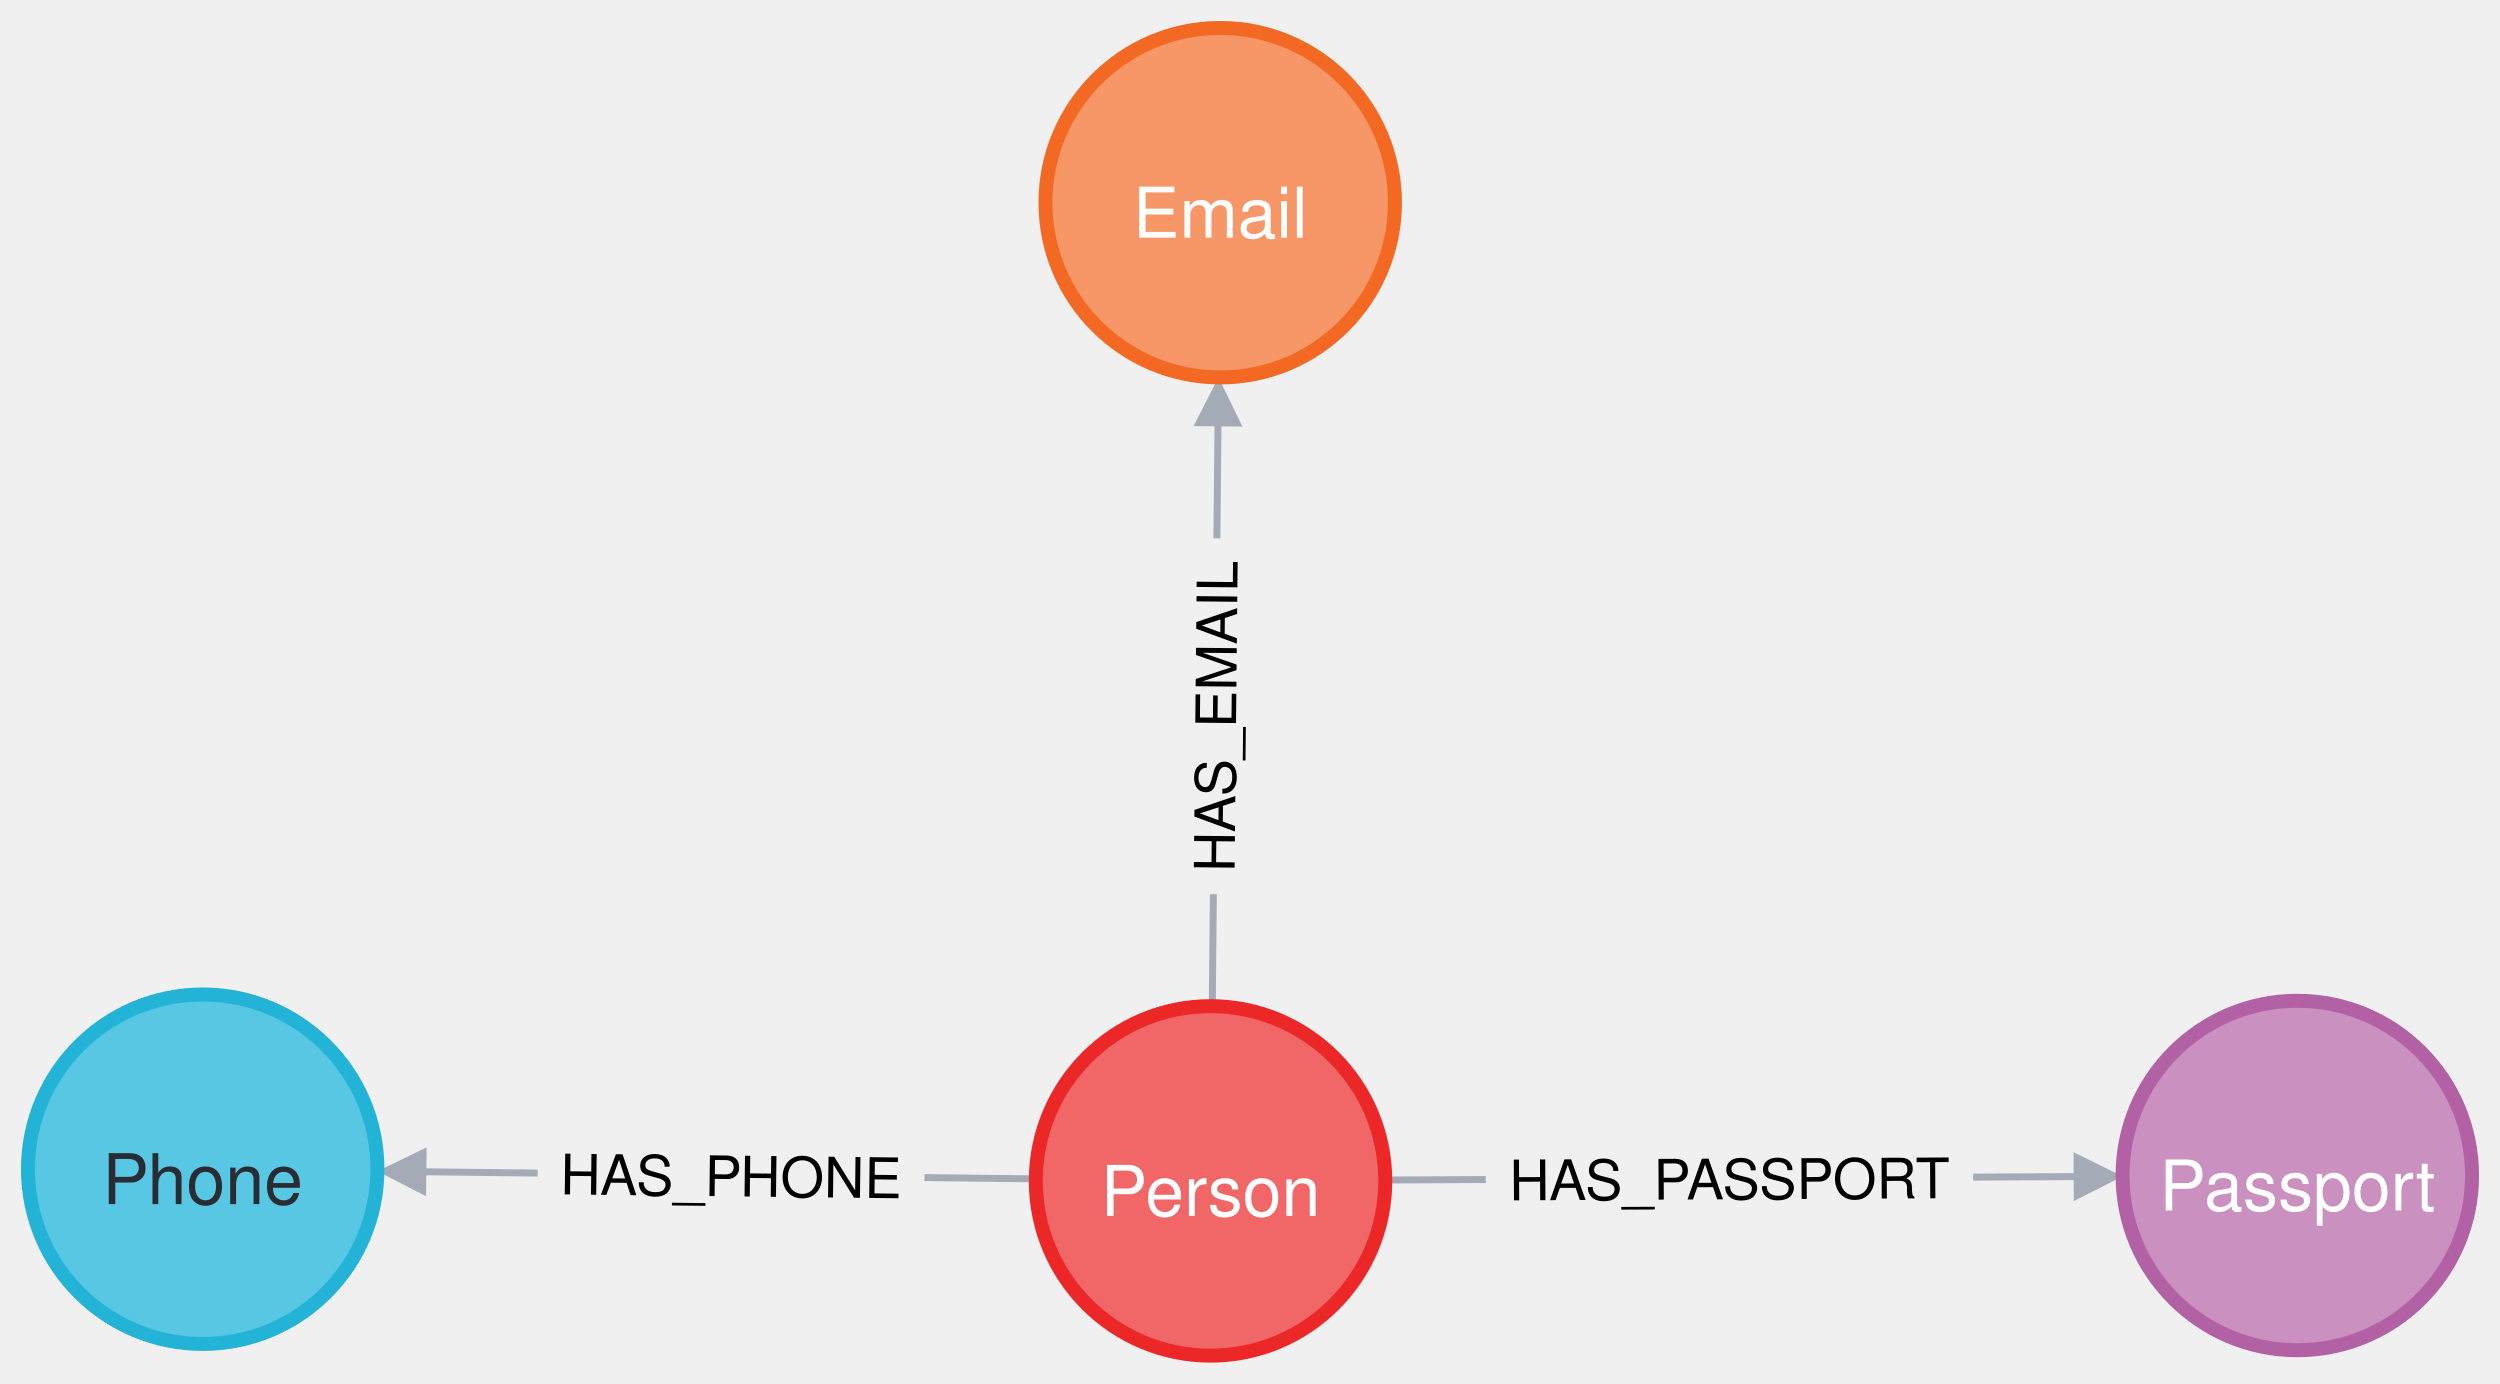
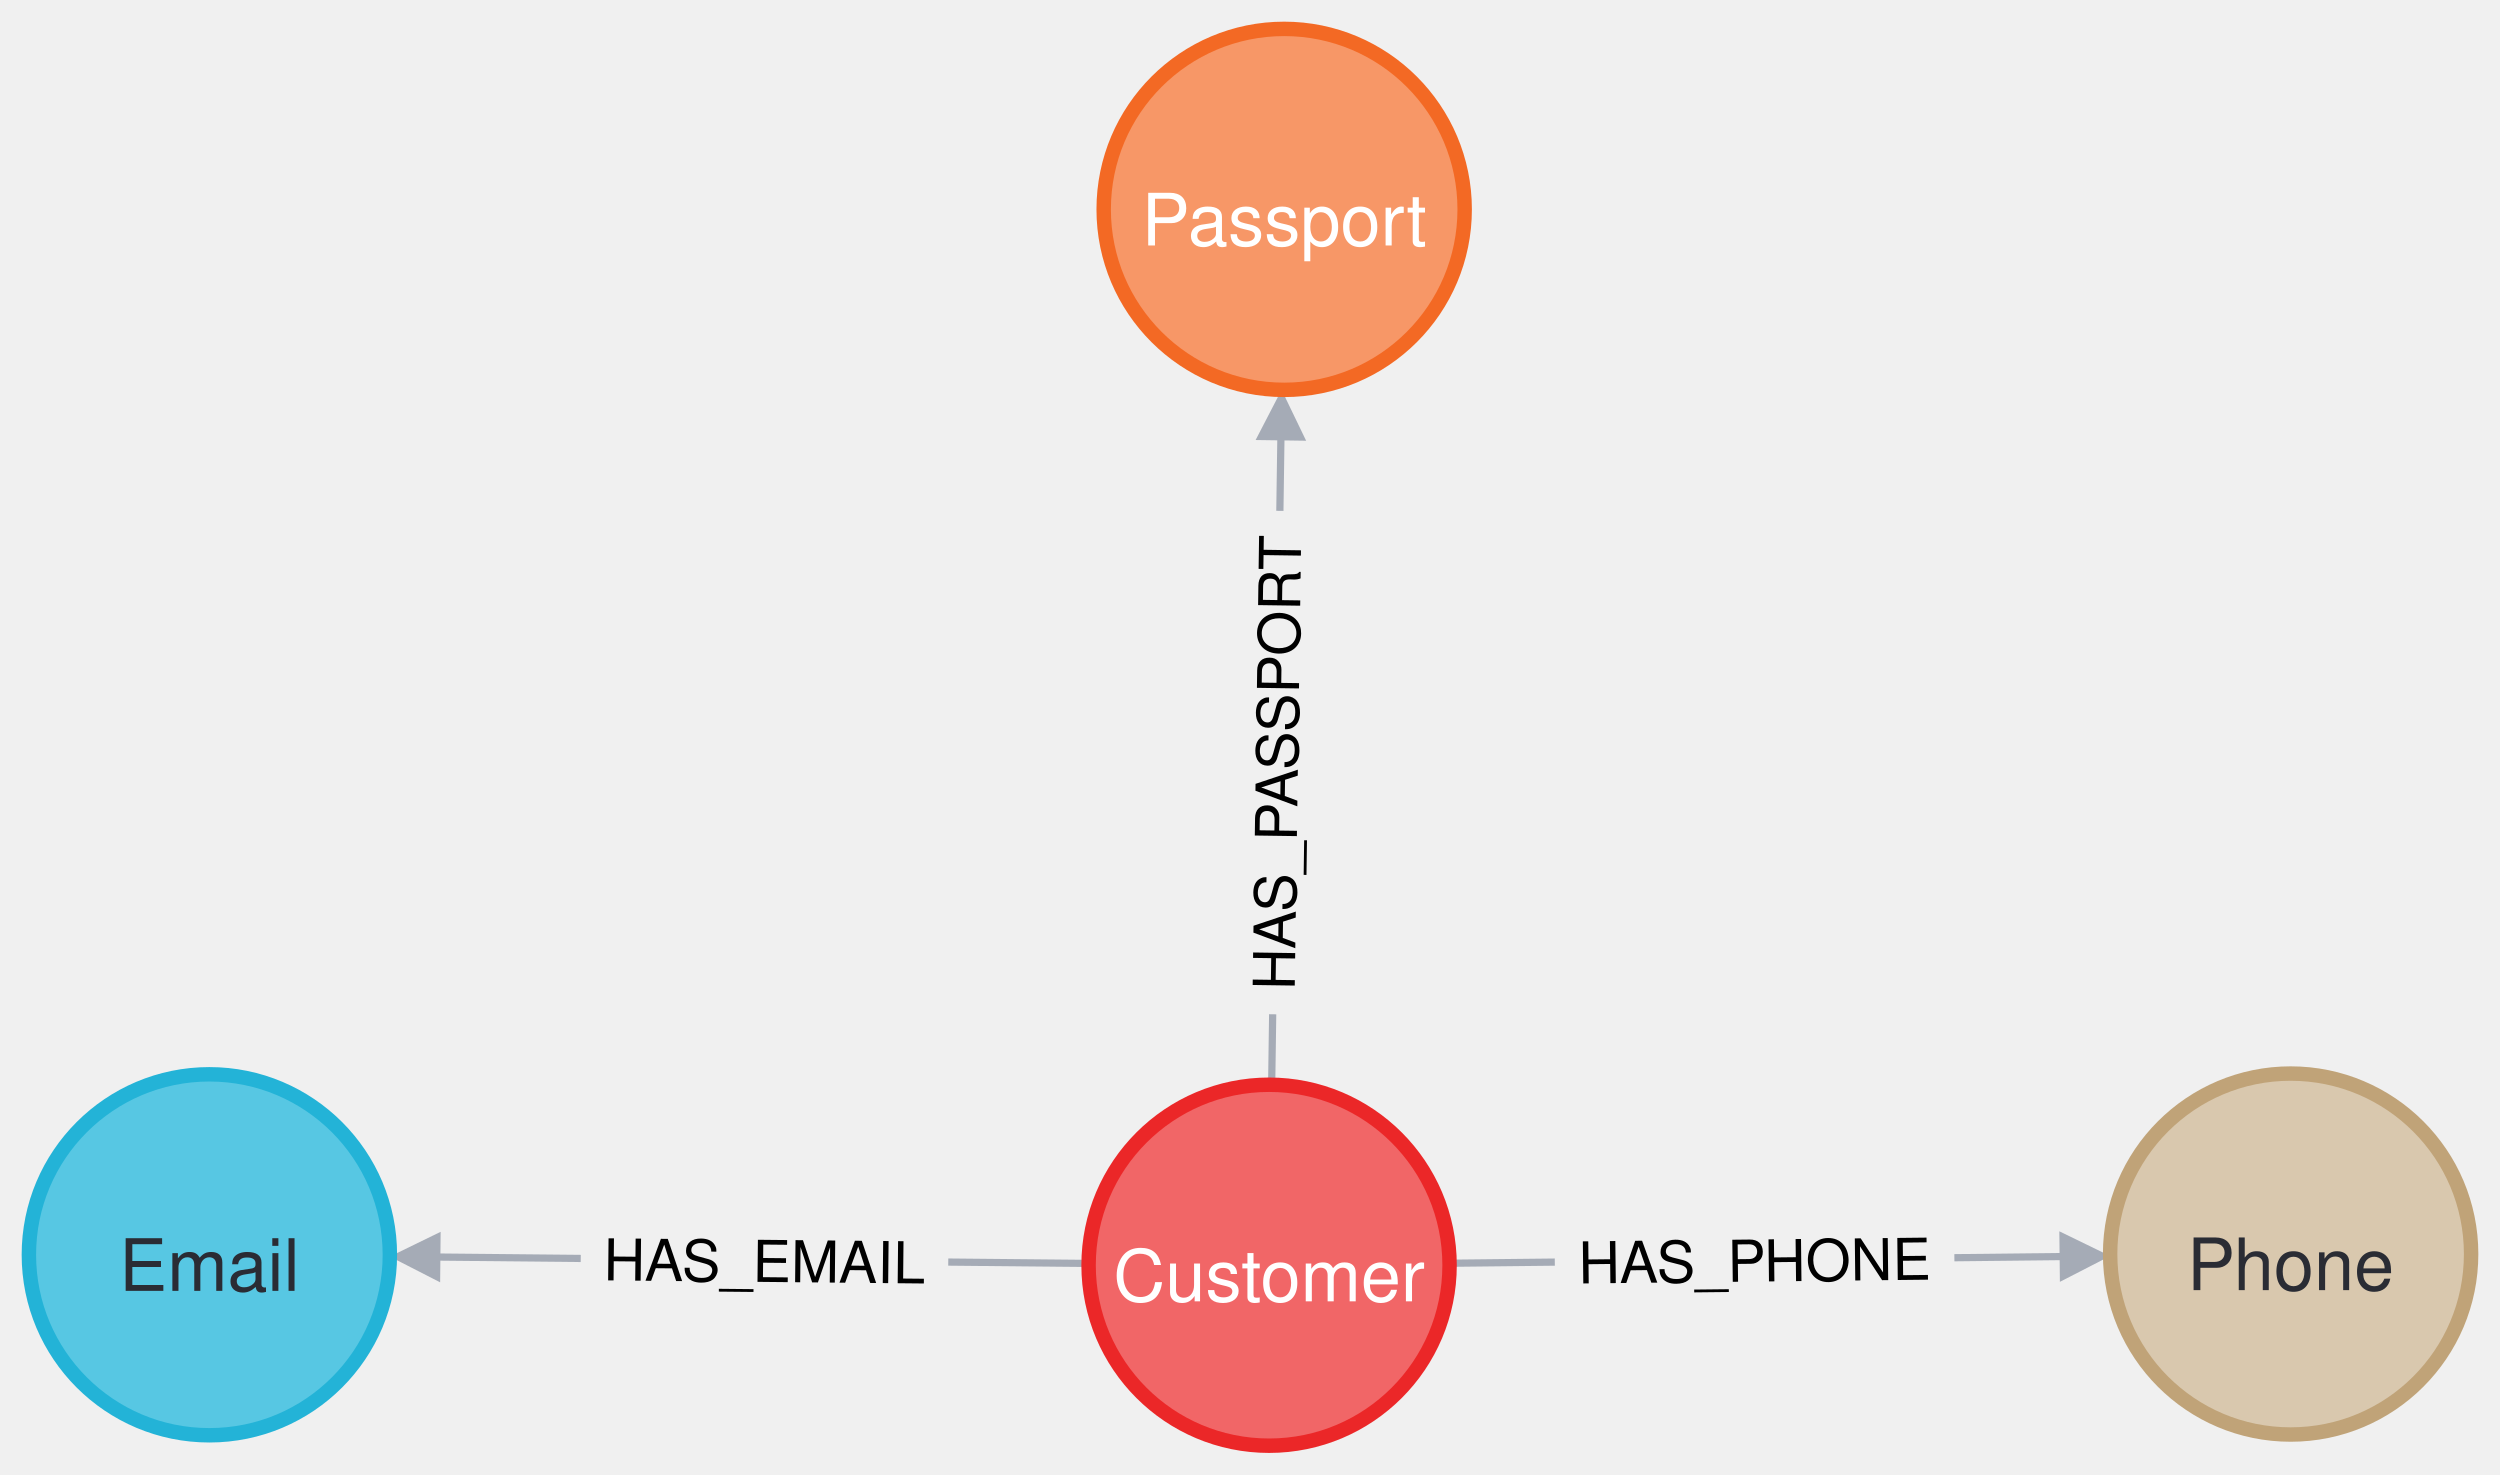
- <svg xmlns="http://www.w3.org/2000/svg" width="357.684" height="197.955" viewBox="-253.911 -79.174 357.684 197.955">
+ <svg xmlns="http://www.w3.org/2000/svg" width="346.273" height="204.245" viewBox="-318.175 -115.777 346.273 204.245">
  <g class="layer relationships">
-     <g class="relationship" transform="translate(-80.71563 89.78154) rotate(270.5663)">
-       <path class="b-outline" fill="#A5ABB6" stroke="none" d="M 25 0.5 L 41.028 0.5 L 41.028 -0.5 L 25 -0.5 Z M 91.934 0.5 L 107.962 0.5 L 107.962 3.5 L 114.962 0 L 107.962 -3.5 L 107.962 -0.5 L 91.934 -0.5 Z" />
-       <text text-anchor="middle" pointer-events="none" font-size="8px" fill="#000000" x="66.481" y="3" font-family="Helvetica Neue, Helvetica, Arial, sans-serif">HAS_EMAIL</text>
+     <g class="relationship" transform="translate(-142.3953 59.468) rotate(180.5638)">
+       <path class="b-outline" fill="#A5ABB6" stroke="none" d="M 25 0.5 L 44.44 0.5 L 44.44 -0.5 L 25 -0.5 Z M 95.347 0.5 L 114.787 0.5 L 114.787 3.5 L 121.787 0 L 114.787 -3.5 L 114.787 -0.5 L 95.347 -0.5 Z" />
+       <text text-anchor="middle" pointer-events="none" font-size="8px" fill="#000000" x="69.894" y="3" transform="rotate(180 69.89362 0)" font-family="Helvetica Neue, Helvetica, Arial, sans-serif">HAS_EMAIL</text>
    </g>
-     <g class="relationship" transform="translate(-80.71563 89.78154) rotate(359.7154)">
-       <path class="b-outline" fill="#A5ABB6" stroke="none" d="M 25 0.5 L 39.378 0.5 L 39.378 -0.5 L 25 -0.5 Z M 109.113 0.5 L 123.491 0.5 L 123.491 3.5 L 130.491 0 L 123.491 -3.5 L 123.491 -0.5 L 109.113 -0.5 Z" />
-       <text text-anchor="middle" pointer-events="none" font-size="8px" fill="#000000" x="74.245" y="3" font-family="Helvetica Neue, Helvetica, Arial, sans-serif">HAS_PASSPORT</text>
+     <g class="relationship" transform="translate(-142.3953 59.468) rotate(270.8191)">
+       <path class="b-outline" fill="#A5ABB6" stroke="none" d="M 25 0.5 L 34.763 0.5 L 34.763 -0.5 L 25 -0.5 Z M 104.497 0.5 L 114.26 0.5 L 114.26 3.5 L 121.26 0 L 114.26 -3.5 L 114.26 -0.5 L 104.497 -0.5 Z" />
+       <text text-anchor="middle" pointer-events="none" font-size="8px" fill="#000000" x="69.63" y="3" font-family="Helvetica Neue, Helvetica, Arial, sans-serif">HAS_PASSPORT</text>
    </g>
-     <g class="relationship" transform="translate(-80.71563 89.78154) rotate(180.6645)">
-       <path class="b-outline" fill="#A5ABB6" stroke="none" d="M 25 0.5 L 40.929 0.5 L 40.929 -0.5 L 25 -0.5 Z M 96.276 0.5 L 112.205 0.5 L 112.205 3.5 L 119.205 0 L 112.205 -3.5 L 112.205 -0.5 L 96.276 -0.5 Z" />
-       <text text-anchor="middle" pointer-events="none" font-size="8px" fill="#000000" x="68.602" y="3" transform="rotate(180 68.60238 0)" font-family="Helvetica Neue, Helvetica, Arial, sans-serif">HAS_PHONE</text>
+     <g class="relationship" transform="translate(-142.3953 59.468) rotate(359.3731)">
+       <path class="b-outline" fill="#A5ABB6" stroke="none" d="M 25 0.5 L 39.577 0.5 L 39.577 -0.5 L 25 -0.5 Z M 94.925 0.5 L 109.502 0.5 L 109.502 3.5 L 116.502 0 L 109.502 -3.5 L 109.502 -0.5 L 94.925 -0.5 Z" />
+       <text text-anchor="middle" pointer-events="none" font-size="8px" fill="#000000" x="67.251" y="3" font-family="Helvetica Neue, Helvetica, Arial, sans-serif">HAS_PHONE</text>
    </g>
  </g>
  <g class="layer nodes">
-     <g class="node" aria-label="graph-node-778" transform="translate(74.7732,89.00923)">
-       <circle class="b-outline" cx="0" cy="0" r="25" fill="#C990C0" stroke="#b261a5" stroke-width="2px" />
+     <g class="node" aria-label="graph-node-801" transform="translate(-140.3044,-86.77729)">
+       <circle class="b-outline" cx="0" cy="0" r="25" fill="#F79767" stroke="#f36924" stroke-width="2px" />
      <text class="caption" text-anchor="middle" pointer-events="none" x="0" y="5" font-size="10px" fill="#FFFFFF" font-family="Helvetica Neue, Helvetica, Arial, sans-serif"> Passport</text>
    </g>
-     <g class="node" aria-label="graph-node-776" transform="translate(-79.33241,-50.17392)">
-       <circle class="b-outline" cx="0" cy="0" r="25" fill="#F79767" stroke="#f36924" stroke-width="2px" />
-       <text class="caption" text-anchor="middle" pointer-events="none" x="0" y="5" font-size="10px" fill="#FFFFFF" font-family="Helvetica Neue, Helvetica, Arial, sans-serif"> Email</text>
+     <g class="node" aria-label="graph-node-799" transform="translate(-289.1755,58.02361)">
+       <circle class="b-outline" cx="0" cy="0" r="25" fill="#57C7E3" stroke="#23b3d7" stroke-width="2px" />
+       <text class="caption" text-anchor="middle" pointer-events="none" x="0" y="5" font-size="10px" fill="#2A2C34" font-family="Helvetica Neue, Helvetica, Arial, sans-serif"> Email</text>
    </g>
-     <g class="node" aria-label="graph-node-777" transform="translate(-224.9107,88.10903)">
-       <circle class="b-outline" cx="0" cy="0" r="25" fill="#57C7E3" stroke="#23b3d7" stroke-width="2px" />
+     <g class="node" aria-label="graph-node-802" transform="translate(-142.3953,59.468)">
+       <circle class="b-outline" cx="0" cy="0" r="25" fill="#F16667" stroke="#eb2728" stroke-width="2px" />
+       <text class="caption" text-anchor="middle" pointer-events="none" x="0" y="5" font-size="10px" fill="#FFFFFF" font-family="Helvetica Neue, Helvetica, Arial, sans-serif"> Customer</text>
+     </g>
+     <g class="node" aria-label="graph-node-800" transform="translate(-0.9022978,57.91991)">
+       <circle class="b-outline" cx="0" cy="0" r="25" fill="#D9C8AE" stroke="#c0a378" stroke-width="2px" />
      <text class="caption" text-anchor="middle" pointer-events="none" x="0" y="5" font-size="10px" fill="#2A2C34" font-family="Helvetica Neue, Helvetica, Arial, sans-serif"> Phone</text>
-     </g>
-     <g class="node" aria-label="graph-node-774" transform="translate(-80.71563,89.78154)">
-       <circle class="b-outline" cx="0" cy="0" r="25" fill="#F16667" stroke="#eb2728" stroke-width="2px" />
-       <text class="caption" text-anchor="middle" pointer-events="none" x="0" y="5" font-size="10px" fill="#FFFFFF" font-family="Helvetica Neue, Helvetica, Arial, sans-serif"> Person</text>
    </g>
  </g>
</svg>
